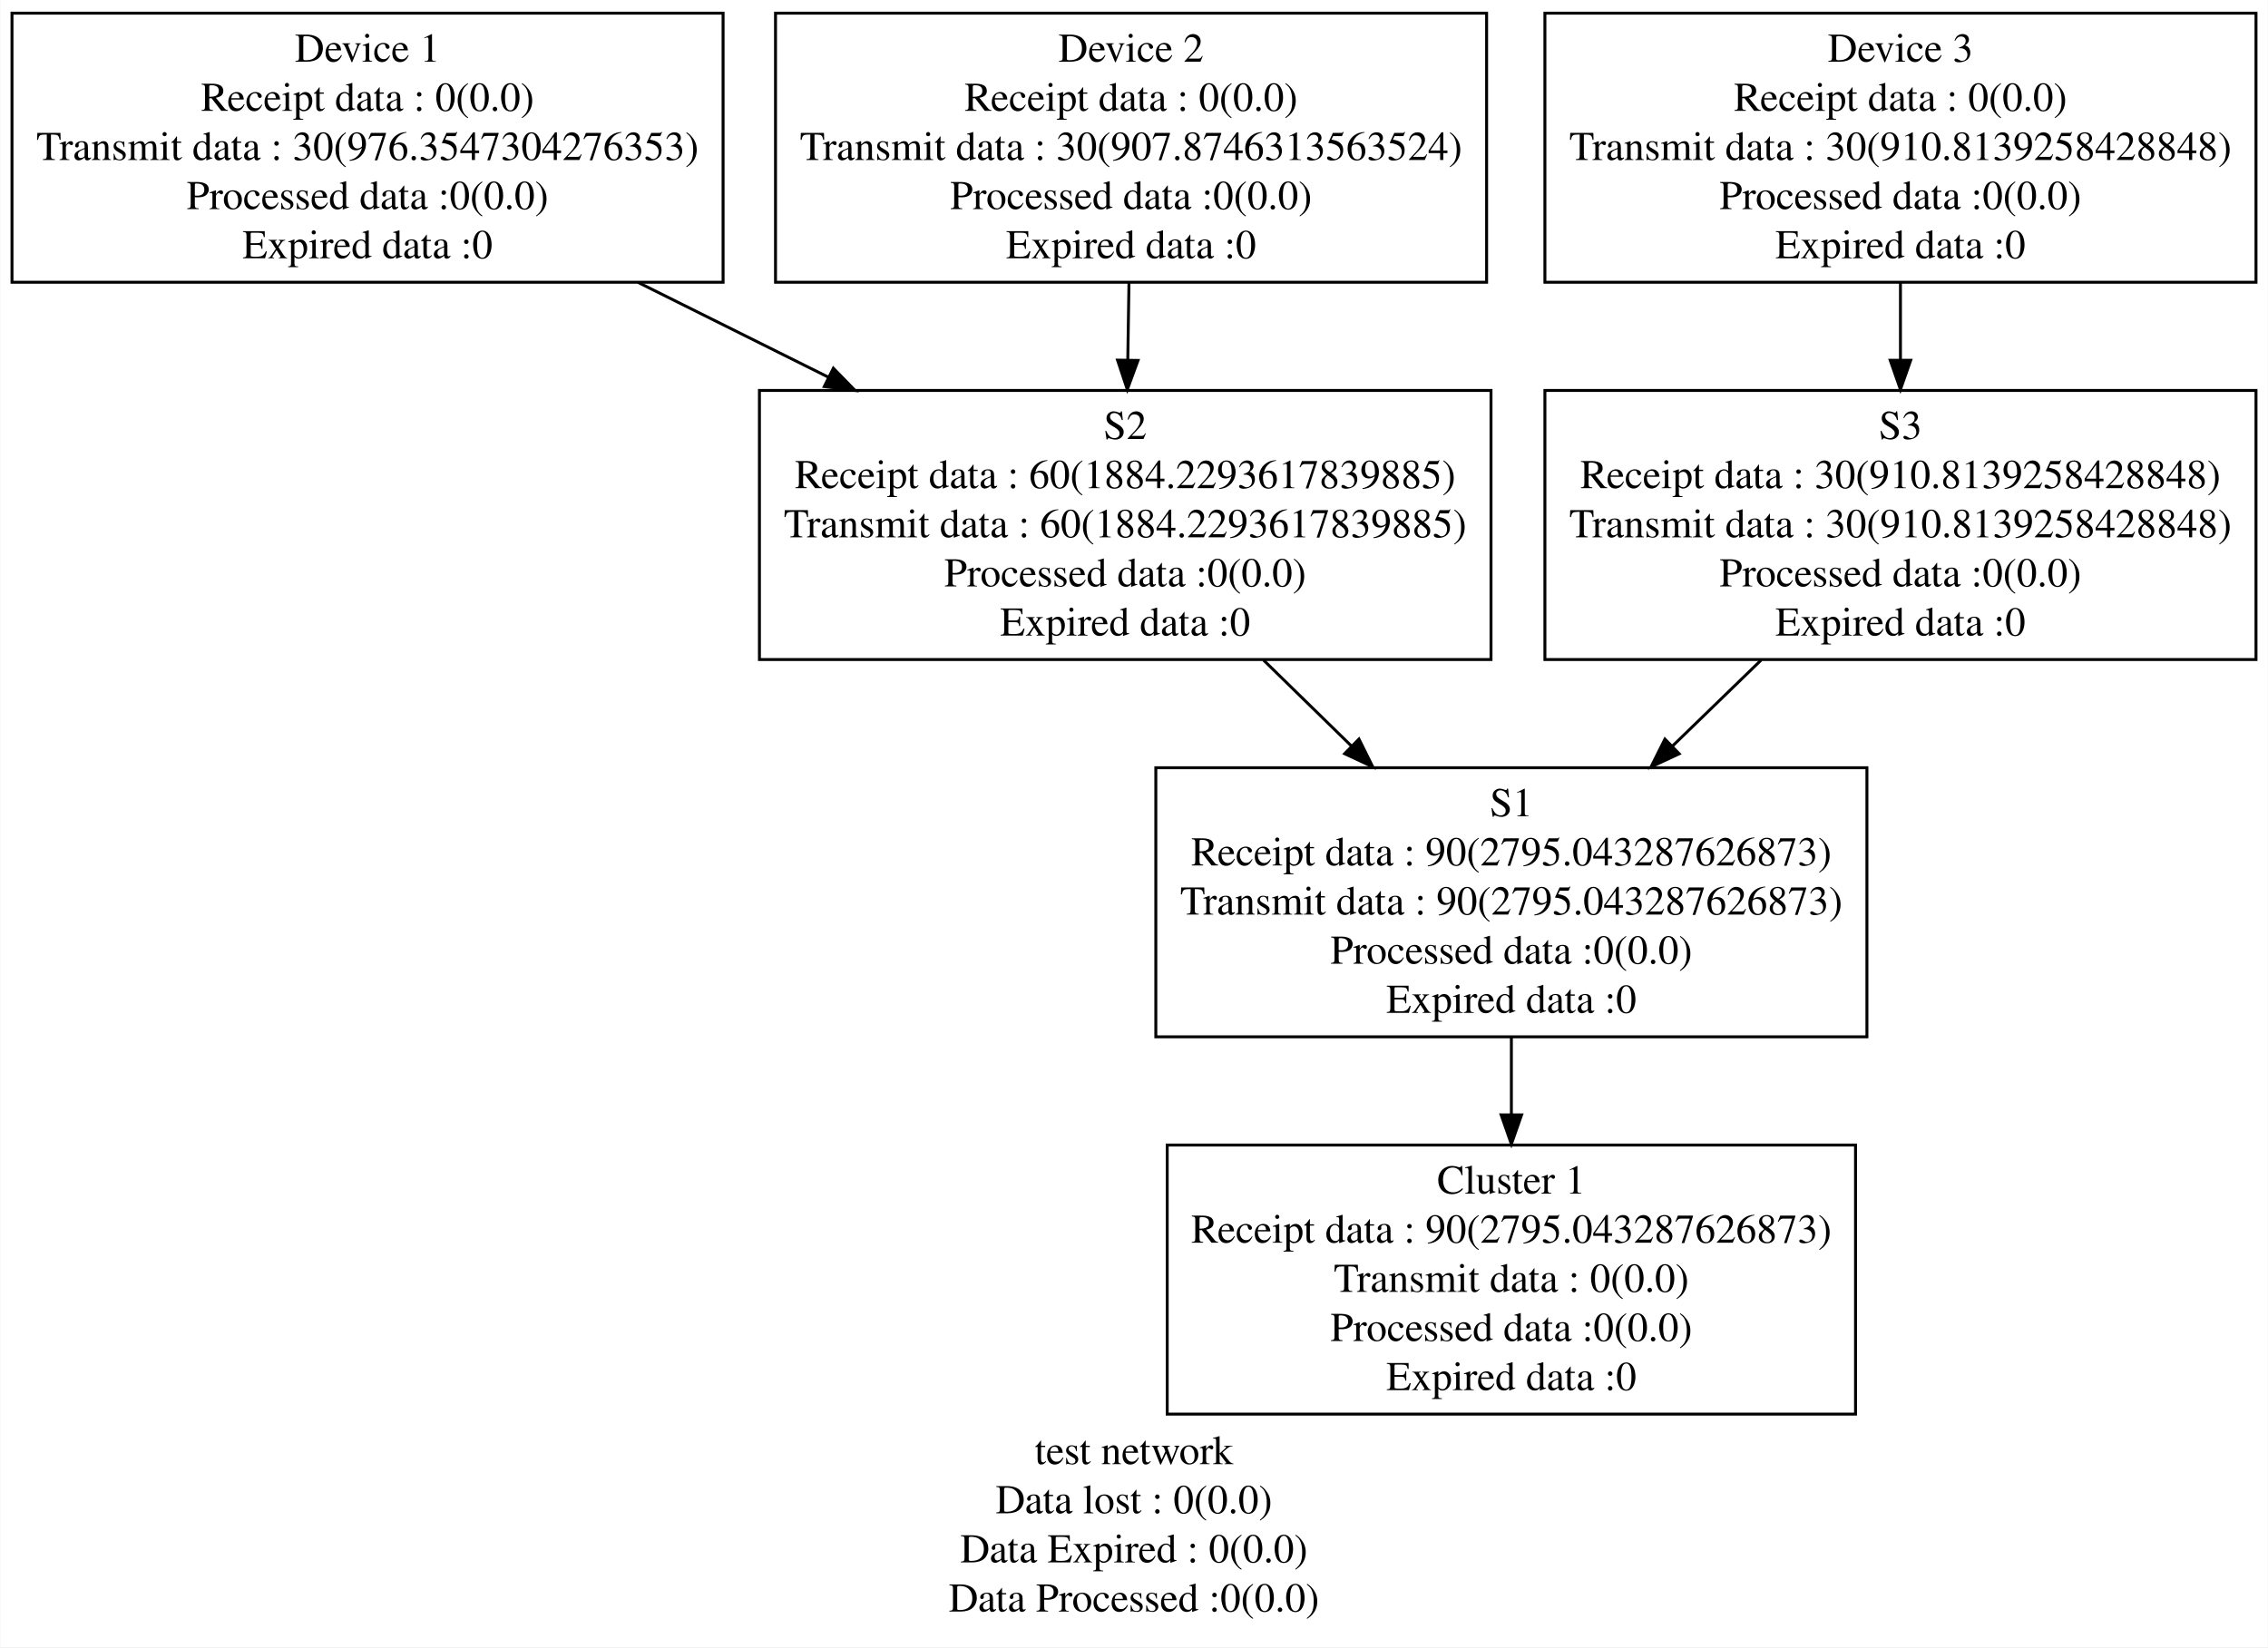
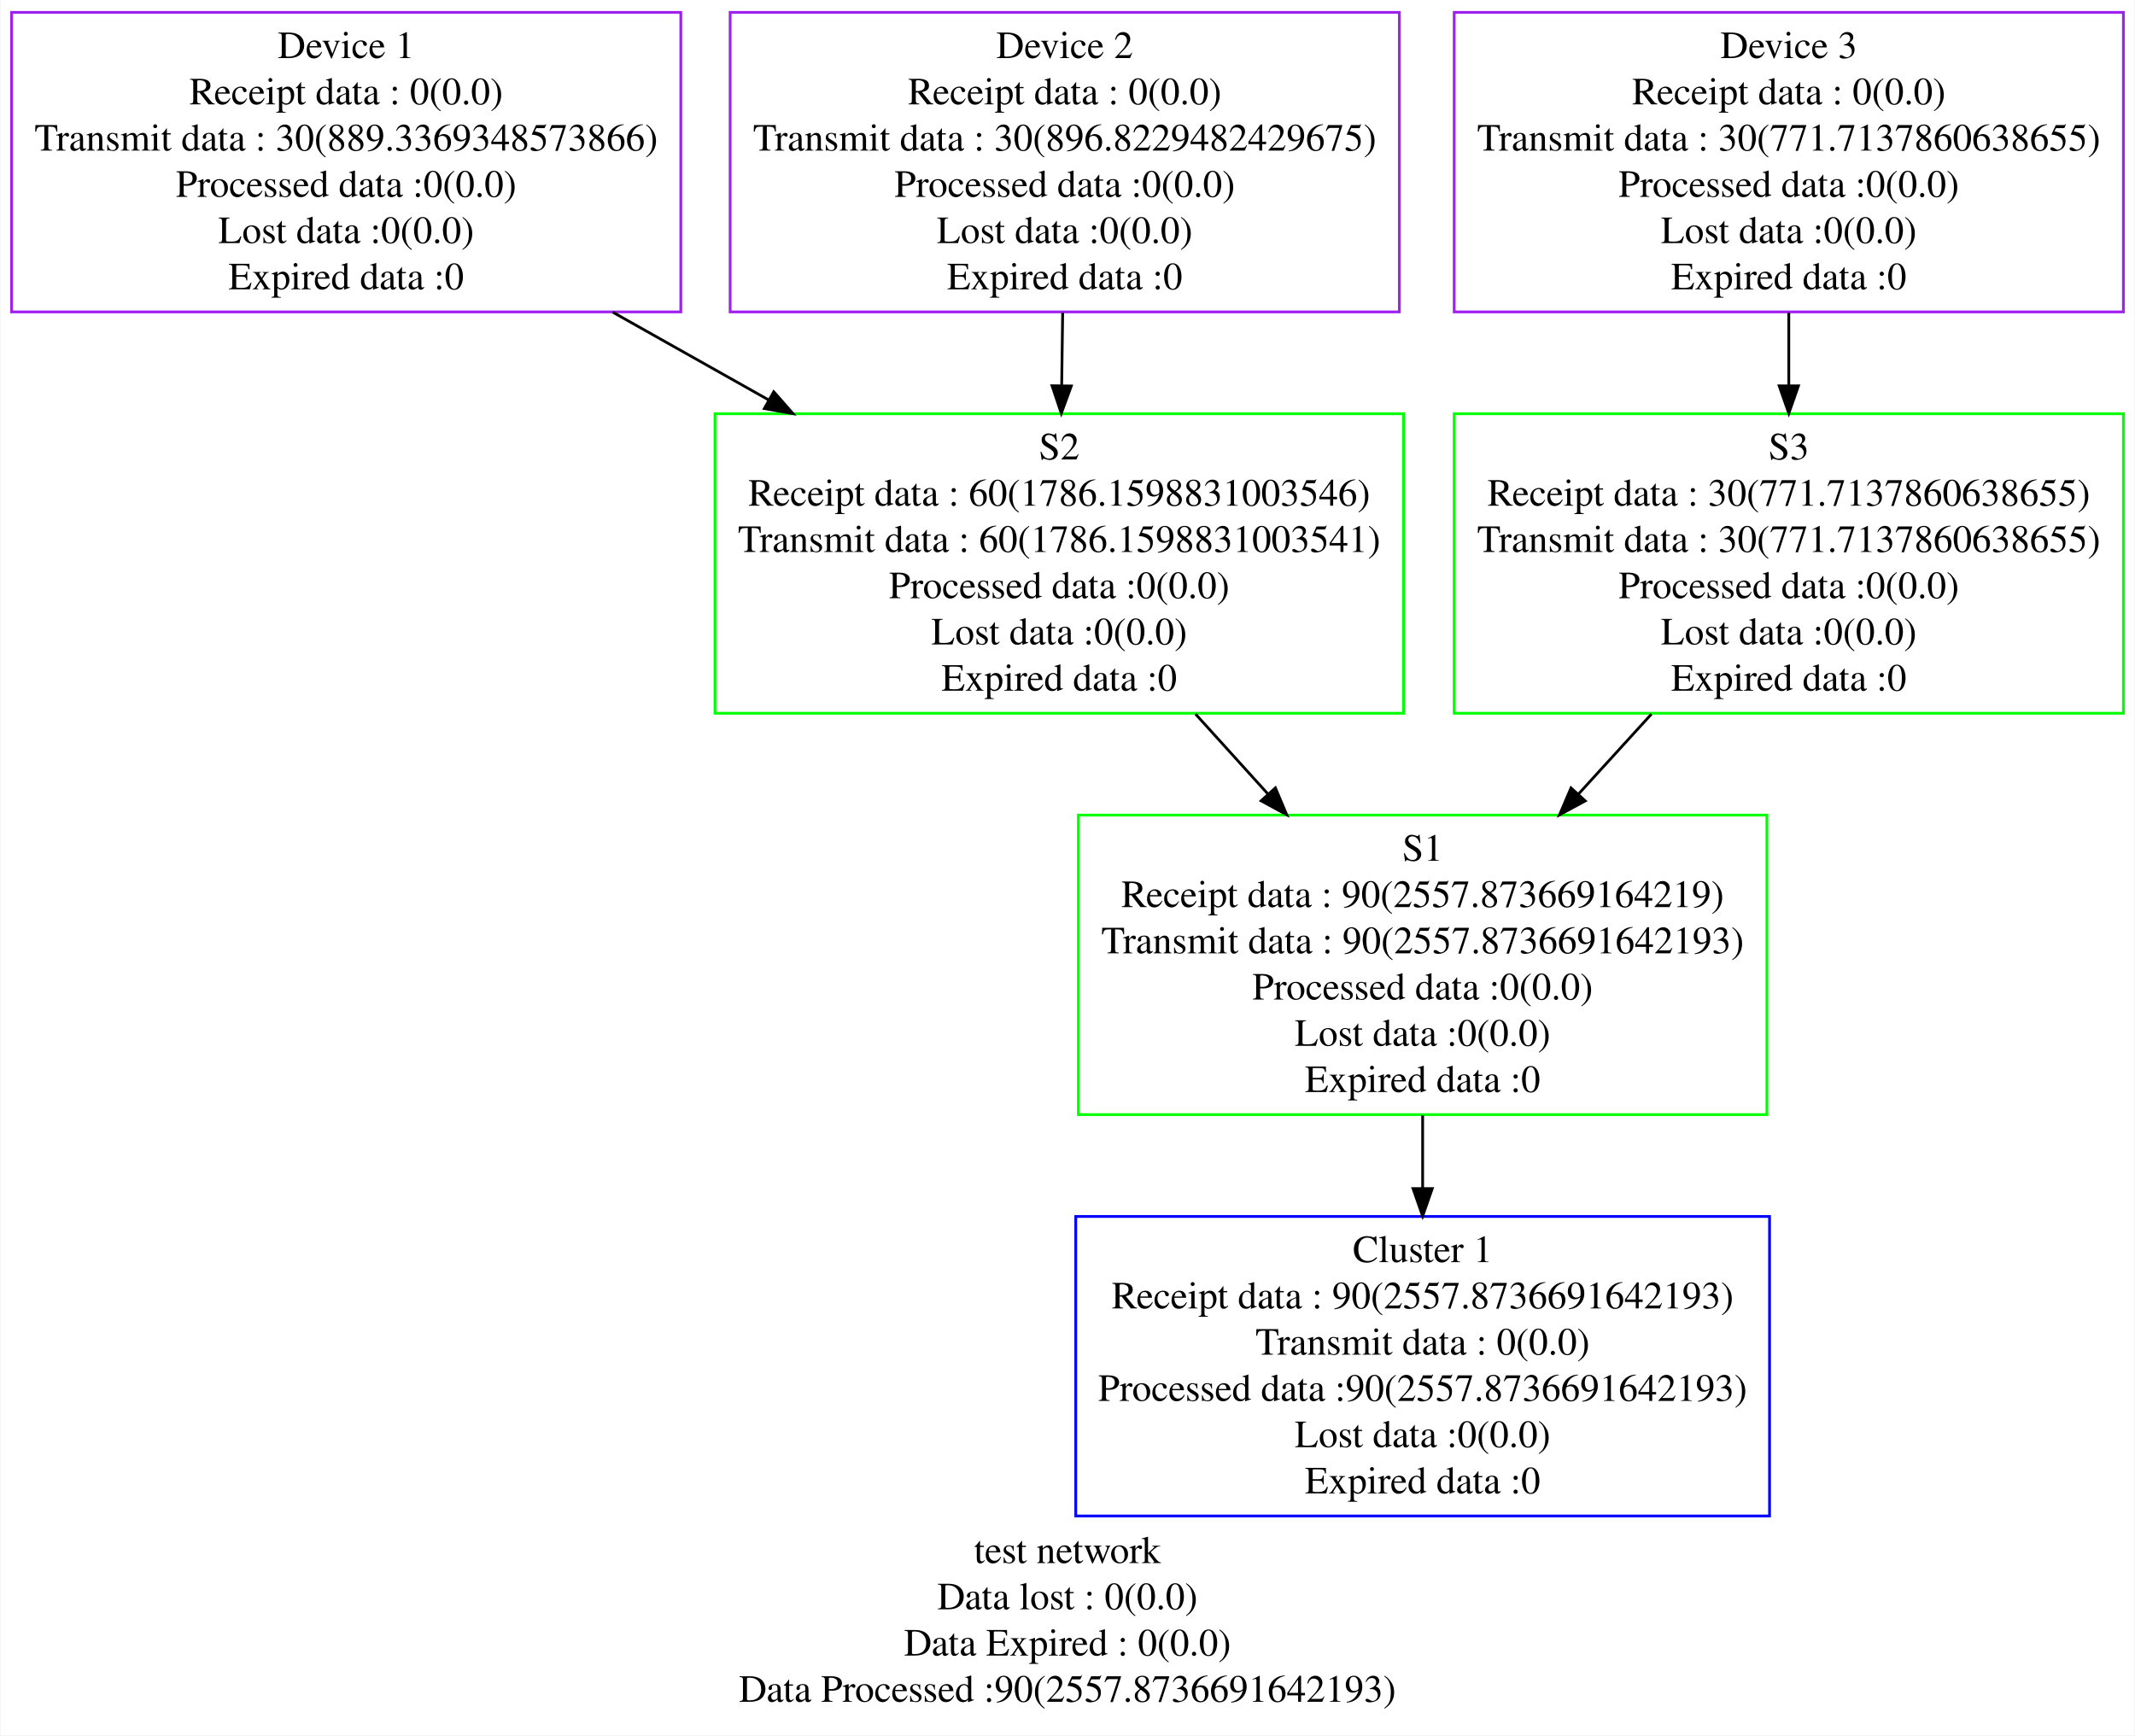
- <svg xmlns="http://www.w3.org/2000/svg" width="775pt" height="563pt" viewBox="0.00 0.00 775.08 563.20">
-   <g id="graph0" class="graph" transform="scale(1 1) rotate(0) translate(4 559.2)">
-     <polygon fill="#ffffff" stroke="transparent" points="-4,4 -4,-559.2 771.076,-559.2 771.076,4 -4,4" />
+ <svg xmlns="http://www.w3.org/2000/svg" width="775pt" height="630pt" viewBox="0.00 0.00 775.08 630.40">
+   <g id="graph0" class="graph" transform="scale(1 1) rotate(0) translate(4 626.4)">
+     <polygon fill="#ffffff" stroke="transparent" points="-4,4 -4,-626.4 771.076,-626.4 771.076,4 -4,4" />
    <text text-anchor="middle" x="383.538" y="-58.6" font-family="Times,serif" font-size="14.00" fill="#000000">test network</text>
    <text text-anchor="middle" x="383.538" y="-41.8" font-family="Times,serif" font-size="14.00" fill="#000000">Data lost : 0(0.0)</text>
    <text text-anchor="middle" x="383.538" y="-25" font-family="Times,serif" font-size="14.00" fill="#000000">Data Expired : 0(0.0)</text>
-     <text text-anchor="middle" x="383.538" y="-8.2" font-family="Times,serif" font-size="14.00" fill="#000000">Data Processed :0(0.0)</text>
+     <text text-anchor="middle" x="383.538" y="-8.2" font-family="Times,serif" font-size="14.00" fill="#000000">Data Processed :90(2557.8736691642193)</text>
    <g id="node1" class="node">
-       <polygon fill="none" stroke="#000000" points="0,-462.7 0,-554.7 243.076,-554.7 243.076,-462.7 0,-462.7" />
-       <text text-anchor="middle" x="121.538" y="-538.1" font-family="Times,serif" font-size="14.00" fill="#000000">Device 1</text>
-       <text text-anchor="middle" x="121.538" y="-521.3" font-family="Times,serif" font-size="14.00" fill="#000000">Receipt data : 0(0.0)</text>
-       <text text-anchor="middle" x="121.538" y="-504.5" font-family="Times,serif" font-size="14.00" fill="#000000">Transmit data : 30(976.3547304276353)</text>
-       <text text-anchor="middle" x="121.538" y="-487.7" font-family="Times,serif" font-size="14.00" fill="#000000">Processed data :0(0.0)</text>
-       <text text-anchor="middle" x="121.538" y="-470.9" font-family="Times,serif" font-size="14.00" fill="#000000">Expired data :0</text>
+       <polygon fill="none" stroke="#a020f0" points="0,-513.1 0,-621.9 243.076,-621.9 243.076,-513.1 0,-513.1" />
+       <text text-anchor="middle" x="121.538" y="-605.3" font-family="Times,serif" font-size="14.00" fill="#000000">Device 1</text>
+       <text text-anchor="middle" x="121.538" y="-588.5" font-family="Times,serif" font-size="14.00" fill="#000000">Receipt data : 0(0.0)</text>
+       <text text-anchor="middle" x="121.538" y="-571.7" font-family="Times,serif" font-size="14.00" fill="#000000">Transmit data : 30(889.3369348573866)</text>
+       <text text-anchor="middle" x="121.538" y="-554.9" font-family="Times,serif" font-size="14.00" fill="#000000">Processed data :0(0.0)</text>
+       <text text-anchor="middle" x="121.538" y="-538.1" font-family="Times,serif" font-size="14.00" fill="#000000">Lost data :0(0.0)</text>
+       <text text-anchor="middle" x="121.538" y="-521.3" font-family="Times,serif" font-size="14.00" fill="#000000">Expired data :0</text>
    </g>
    <g id="node4" class="node">
-       <polygon fill="none" stroke="#000000" points="255.5,-333.7 255.5,-425.7 505.576,-425.7 505.576,-333.7 255.5,-333.7" />
-       <text text-anchor="middle" x="380.538" y="-409.1" font-family="Times,serif" font-size="14.00" fill="#000000">S2</text>
-       <text text-anchor="middle" x="380.538" y="-392.3" font-family="Times,serif" font-size="14.00" fill="#000000">Receipt data : 60(1884.2293617839885)</text>
-       <text text-anchor="middle" x="380.538" y="-375.5" font-family="Times,serif" font-size="14.00" fill="#000000">Transmit data : 60(1884.2293617839885)</text>
-       <text text-anchor="middle" x="380.538" y="-358.7" font-family="Times,serif" font-size="14.00" fill="#000000">Processed data :0(0.0)</text>
-       <text text-anchor="middle" x="380.538" y="-341.9" font-family="Times,serif" font-size="14.00" fill="#000000">Expired data :0</text>
+       <polygon fill="none" stroke="#00ff00" points="255.5,-367.3 255.5,-476.1 505.576,-476.1 505.576,-367.3 255.5,-367.3" />
+       <text text-anchor="middle" x="380.538" y="-459.5" font-family="Times,serif" font-size="14.00" fill="#000000">S2</text>
+       <text text-anchor="middle" x="380.538" y="-442.7" font-family="Times,serif" font-size="14.00" fill="#000000">Receipt data : 60(1786.1598831003546)</text>
+       <text text-anchor="middle" x="380.538" y="-425.9" font-family="Times,serif" font-size="14.00" fill="#000000">Transmit data : 60(1786.1598831003541)</text>
+       <text text-anchor="middle" x="380.538" y="-409.1" font-family="Times,serif" font-size="14.00" fill="#000000">Processed data :0(0.0)</text>
+       <text text-anchor="middle" x="380.538" y="-392.3" font-family="Times,serif" font-size="14.00" fill="#000000">Lost data :0(0.0)</text>
+       <text text-anchor="middle" x="380.538" y="-375.5" font-family="Times,serif" font-size="14.00" fill="#000000">Expired data :0</text>
    </g>
    <g id="edge4" class="edge">
-       <path fill="none" stroke="#000000" d="M213.946,-462.674C235.047,-452.164 257.583,-440.94 279.042,-430.252" />
-       <polygon fill="#000000" stroke="#000000" points="280.775,-433.299 288.166,-425.708 277.654,-427.033 280.775,-433.299" />
+       <path fill="none" stroke="#000000" d="M218.348,-513.002C236.83,-502.598 256.262,-491.659 275.001,-481.111" />
+       <polygon fill="#000000" stroke="#000000" points="276.848,-484.087 283.845,-476.132 273.414,-477.987 276.848,-484.087" />
    </g>
    <g id="node2" class="node">
-       <polygon fill="none" stroke="#000000" points="261,-462.7 261,-554.7 504.076,-554.7 504.076,-462.7 261,-462.7" />
-       <text text-anchor="middle" x="382.538" y="-538.1" font-family="Times,serif" font-size="14.00" fill="#000000">Device 2</text>
-       <text text-anchor="middle" x="382.538" y="-521.3" font-family="Times,serif" font-size="14.00" fill="#000000">Receipt data : 0(0.0)</text>
-       <text text-anchor="middle" x="382.538" y="-504.5" font-family="Times,serif" font-size="14.00" fill="#000000">Transmit data : 30(907.8746313563524)</text>
-       <text text-anchor="middle" x="382.538" y="-487.7" font-family="Times,serif" font-size="14.00" fill="#000000">Processed data :0(0.0)</text>
-       <text text-anchor="middle" x="382.538" y="-470.9" font-family="Times,serif" font-size="14.00" fill="#000000">Expired data :0</text>
+       <polygon fill="none" stroke="#a020f0" points="261,-513.1 261,-621.9 504.076,-621.9 504.076,-513.1 261,-513.1" />
+       <text text-anchor="middle" x="382.538" y="-605.3" font-family="Times,serif" font-size="14.00" fill="#000000">Device 2</text>
+       <text text-anchor="middle" x="382.538" y="-588.5" font-family="Times,serif" font-size="14.00" fill="#000000">Receipt data : 0(0.0)</text>
+       <text text-anchor="middle" x="382.538" y="-571.7" font-family="Times,serif" font-size="14.00" fill="#000000">Transmit data : 30(896.8229482429675)</text>
+       <text text-anchor="middle" x="382.538" y="-554.9" font-family="Times,serif" font-size="14.00" fill="#000000">Processed data :0(0.0)</text>
+       <text text-anchor="middle" x="382.538" y="-538.1" font-family="Times,serif" font-size="14.00" fill="#000000">Lost data :0(0.0)</text>
+       <text text-anchor="middle" x="382.538" y="-521.3" font-family="Times,serif" font-size="14.00" fill="#000000">Expired data :0</text>
    </g>
    <g id="edge5" class="edge">
-       <path fill="none" stroke="#000000" d="M381.822,-462.492C381.689,-453.971 381.55,-444.984 381.414,-436.199" />
-       <polygon fill="#000000" stroke="#000000" points="384.911,-435.963 381.256,-426.019 377.912,-436.072 384.911,-435.963" />
+       <path fill="none" stroke="#000000" d="M381.788,-512.795C381.67,-504.199 381.547,-495.243 381.426,-486.447" />
+       <polygon fill="#000000" stroke="#000000" points="384.923,-486.178 381.286,-476.227 377.923,-486.274 384.923,-486.178" />
    </g>
    <g id="node3" class="node">
-       <polygon fill="none" stroke="#000000" points="524,-462.7 524,-554.7 767.076,-554.7 767.076,-462.7 524,-462.7" />
-       <text text-anchor="middle" x="645.538" y="-538.1" font-family="Times,serif" font-size="14.00" fill="#000000">Device 3</text>
-       <text text-anchor="middle" x="645.538" y="-521.3" font-family="Times,serif" font-size="14.00" fill="#000000">Receipt data : 0(0.0)</text>
-       <text text-anchor="middle" x="645.538" y="-504.5" font-family="Times,serif" font-size="14.00" fill="#000000">Transmit data : 30(910.8139258428848)</text>
-       <text text-anchor="middle" x="645.538" y="-487.7" font-family="Times,serif" font-size="14.00" fill="#000000">Processed data :0(0.0)</text>
-       <text text-anchor="middle" x="645.538" y="-470.9" font-family="Times,serif" font-size="14.00" fill="#000000">Expired data :0</text>
+       <polygon fill="none" stroke="#a020f0" points="524,-513.1 524,-621.9 767.076,-621.9 767.076,-513.1 524,-513.1" />
+       <text text-anchor="middle" x="645.538" y="-605.3" font-family="Times,serif" font-size="14.00" fill="#000000">Device 3</text>
+       <text text-anchor="middle" x="645.538" y="-588.5" font-family="Times,serif" font-size="14.00" fill="#000000">Receipt data : 0(0.0)</text>
+       <text text-anchor="middle" x="645.538" y="-571.7" font-family="Times,serif" font-size="14.00" fill="#000000">Transmit data : 30(771.7137860638655)</text>
+       <text text-anchor="middle" x="645.538" y="-554.9" font-family="Times,serif" font-size="14.00" fill="#000000">Processed data :0(0.0)</text>
+       <text text-anchor="middle" x="645.538" y="-538.1" font-family="Times,serif" font-size="14.00" fill="#000000">Lost data :0(0.0)</text>
+       <text text-anchor="middle" x="645.538" y="-521.3" font-family="Times,serif" font-size="14.00" fill="#000000">Expired data :0</text>
    </g>
    <g id="node5" class="node">
-       <polygon fill="none" stroke="#000000" points="524,-333.7 524,-425.7 767.076,-425.7 767.076,-333.7 524,-333.7" />
-       <text text-anchor="middle" x="645.538" y="-409.1" font-family="Times,serif" font-size="14.00" fill="#000000">S3</text>
-       <text text-anchor="middle" x="645.538" y="-392.3" font-family="Times,serif" font-size="14.00" fill="#000000">Receipt data : 30(910.8139258428848)</text>
-       <text text-anchor="middle" x="645.538" y="-375.5" font-family="Times,serif" font-size="14.00" fill="#000000">Transmit data : 30(910.8139258428848)</text>
-       <text text-anchor="middle" x="645.538" y="-358.7" font-family="Times,serif" font-size="14.00" fill="#000000">Processed data :0(0.0)</text>
-       <text text-anchor="middle" x="645.538" y="-341.9" font-family="Times,serif" font-size="14.00" fill="#000000">Expired data :0</text>
+       <polygon fill="none" stroke="#00ff00" points="524,-367.3 524,-476.1 767.076,-476.1 767.076,-367.3 524,-367.3" />
+       <text text-anchor="middle" x="645.538" y="-459.5" font-family="Times,serif" font-size="14.00" fill="#000000">S3</text>
+       <text text-anchor="middle" x="645.538" y="-442.7" font-family="Times,serif" font-size="14.00" fill="#000000">Receipt data : 30(771.7137860638655)</text>
+       <text text-anchor="middle" x="645.538" y="-425.9" font-family="Times,serif" font-size="14.00" fill="#000000">Transmit data : 30(771.7137860638655)</text>
+       <text text-anchor="middle" x="645.538" y="-409.1" font-family="Times,serif" font-size="14.00" fill="#000000">Processed data :0(0.0)</text>
+       <text text-anchor="middle" x="645.538" y="-392.3" font-family="Times,serif" font-size="14.00" fill="#000000">Lost data :0(0.0)</text>
+       <text text-anchor="middle" x="645.538" y="-375.5" font-family="Times,serif" font-size="14.00" fill="#000000">Expired data :0</text>
    </g>
    <g id="edge6" class="edge">
-       <path fill="none" stroke="#000000" d="M645.538,-462.492C645.538,-453.971 645.538,-444.984 645.538,-436.199" />
-       <polygon fill="#000000" stroke="#000000" points="649.038,-436.019 645.538,-426.019 642.038,-436.019 649.038,-436.019" />
+       <path fill="none" stroke="#000000" d="M645.538,-512.795C645.538,-504.199 645.538,-495.243 645.538,-486.447" />
+       <polygon fill="#000000" stroke="#000000" points="649.038,-486.227 645.538,-476.227 642.038,-486.227 649.038,-486.227" />
    </g>
    <g id="node6" class="node">
-       <polygon fill="none" stroke="#000000" points="391,-204.7 391,-296.7 634.076,-296.7 634.076,-204.7 391,-204.7" />
-       <text text-anchor="middle" x="512.538" y="-280.1" font-family="Times,serif" font-size="14.00" fill="#000000">S1</text>
-       <text text-anchor="middle" x="512.538" y="-263.3" font-family="Times,serif" font-size="14.00" fill="#000000">Receipt data : 90(2795.043287626873)</text>
-       <text text-anchor="middle" x="512.538" y="-246.5" font-family="Times,serif" font-size="14.00" fill="#000000">Transmit data : 90(2795.043287626873)</text>
-       <text text-anchor="middle" x="512.538" y="-229.7" font-family="Times,serif" font-size="14.00" fill="#000000">Processed data :0(0.0)</text>
-       <text text-anchor="middle" x="512.538" y="-212.9" font-family="Times,serif" font-size="14.00" fill="#000000">Expired data :0</text>
+       <polygon fill="none" stroke="#00ff00" points="387.5,-221.5 387.5,-330.3 637.576,-330.3 637.576,-221.5 387.5,-221.5" />
+       <text text-anchor="middle" x="512.538" y="-313.7" font-family="Times,serif" font-size="14.00" fill="#000000">S1</text>
+       <text text-anchor="middle" x="512.538" y="-296.9" font-family="Times,serif" font-size="14.00" fill="#000000">Receipt data : 90(2557.873669164219)</text>
+       <text text-anchor="middle" x="512.538" y="-280.1" font-family="Times,serif" font-size="14.00" fill="#000000">Transmit data : 90(2557.8736691642193)</text>
+       <text text-anchor="middle" x="512.538" y="-263.3" font-family="Times,serif" font-size="14.00" fill="#000000">Processed data :0(0.0)</text>
+       <text text-anchor="middle" x="512.538" y="-246.5" font-family="Times,serif" font-size="14.00" fill="#000000">Lost data :0(0.0)</text>
+       <text text-anchor="middle" x="512.538" y="-229.7" font-family="Times,serif" font-size="14.00" fill="#000000">Expired data :0</text>
    </g>
    <g id="edge2" class="edge">
-       <path fill="none" stroke="#000000" d="M427.82,-333.492C437.583,-323.952 447.941,-313.829 457.939,-304.058" />
-       <polygon fill="#000000" stroke="#000000" points="460.437,-306.511 465.142,-297.019 455.544,-301.505 460.437,-306.511" />
+       <path fill="none" stroke="#000000" d="M430.065,-366.995C438.609,-357.558 447.545,-347.688 456.251,-338.071" />
+       <polygon fill="#000000" stroke="#000000" points="459.055,-340.189 463.172,-330.427 453.866,-335.491 459.055,-340.189" />
    </g>
    <g id="edge3" class="edge">
-       <path fill="none" stroke="#000000" d="M597.898,-333.492C588.061,-323.952 577.624,-313.829 567.55,-304.058" />
-       <polygon fill="#000000" stroke="#000000" points="569.908,-301.469 560.293,-297.019 565.034,-306.493 569.908,-301.469" />
+       <path fill="none" stroke="#000000" d="M595.635,-366.995C587.027,-357.558 578.023,-347.688 569.251,-338.071" />
+       <polygon fill="#000000" stroke="#000000" points="571.603,-335.456 562.278,-330.427 566.432,-340.174 571.603,-335.456" />
    </g>
    <g id="node7" class="node">
-       <polygon fill="none" stroke="#000000" points="394.891,-75.7 394.891,-167.7 630.184,-167.7 630.184,-75.7 394.891,-75.7" />
-       <text text-anchor="middle" x="512.538" y="-151.1" font-family="Times,serif" font-size="14.00" fill="#000000">Cluster 1</text>
-       <text text-anchor="middle" x="512.538" y="-134.3" font-family="Times,serif" font-size="14.00" fill="#000000">Receipt data : 90(2795.043287626873)</text>
-       <text text-anchor="middle" x="512.538" y="-117.5" font-family="Times,serif" font-size="14.00" fill="#000000">Transmit data : 0(0.0)</text>
-       <text text-anchor="middle" x="512.538" y="-100.7" font-family="Times,serif" font-size="14.00" fill="#000000">Processed data :0(0.0)</text>
+       <polygon fill="none" stroke="#0000ff" points="386.534,-75.7 386.534,-184.5 638.542,-184.5 638.542,-75.7 386.534,-75.7" />
+       <text text-anchor="middle" x="512.538" y="-167.9" font-family="Times,serif" font-size="14.00" fill="#000000">Cluster 1</text>
+       <text text-anchor="middle" x="512.538" y="-151.1" font-family="Times,serif" font-size="14.00" fill="#000000">Receipt data : 90(2557.8736691642193)</text>
+       <text text-anchor="middle" x="512.538" y="-134.3" font-family="Times,serif" font-size="14.00" fill="#000000">Transmit data : 0(0.0)</text>
+       <text text-anchor="middle" x="512.538" y="-117.5" font-family="Times,serif" font-size="14.00" fill="#000000">Processed data :90(2557.8736691642193)</text>
+       <text text-anchor="middle" x="512.538" y="-100.7" font-family="Times,serif" font-size="14.00" fill="#000000">Lost data :0(0.0)</text>
      <text text-anchor="middle" x="512.538" y="-83.9" font-family="Times,serif" font-size="14.00" fill="#000000">Expired data :0</text>
    </g>
    <g id="edge1" class="edge">
-       <path fill="none" stroke="#000000" d="M512.538,-204.492C512.538,-195.971 512.538,-186.984 512.538,-178.199" />
-       <polygon fill="#000000" stroke="#000000" points="516.038,-178.018 512.538,-168.019 509.038,-178.019 516.038,-178.018" />
+       <path fill="none" stroke="#000000" d="M512.538,-221.195C512.538,-212.599 512.538,-203.643 512.538,-194.847" />
+       <polygon fill="#000000" stroke="#000000" points="516.038,-194.627 512.538,-184.627 509.038,-194.627 516.038,-194.627" />
    </g>
  </g>
</svg>
